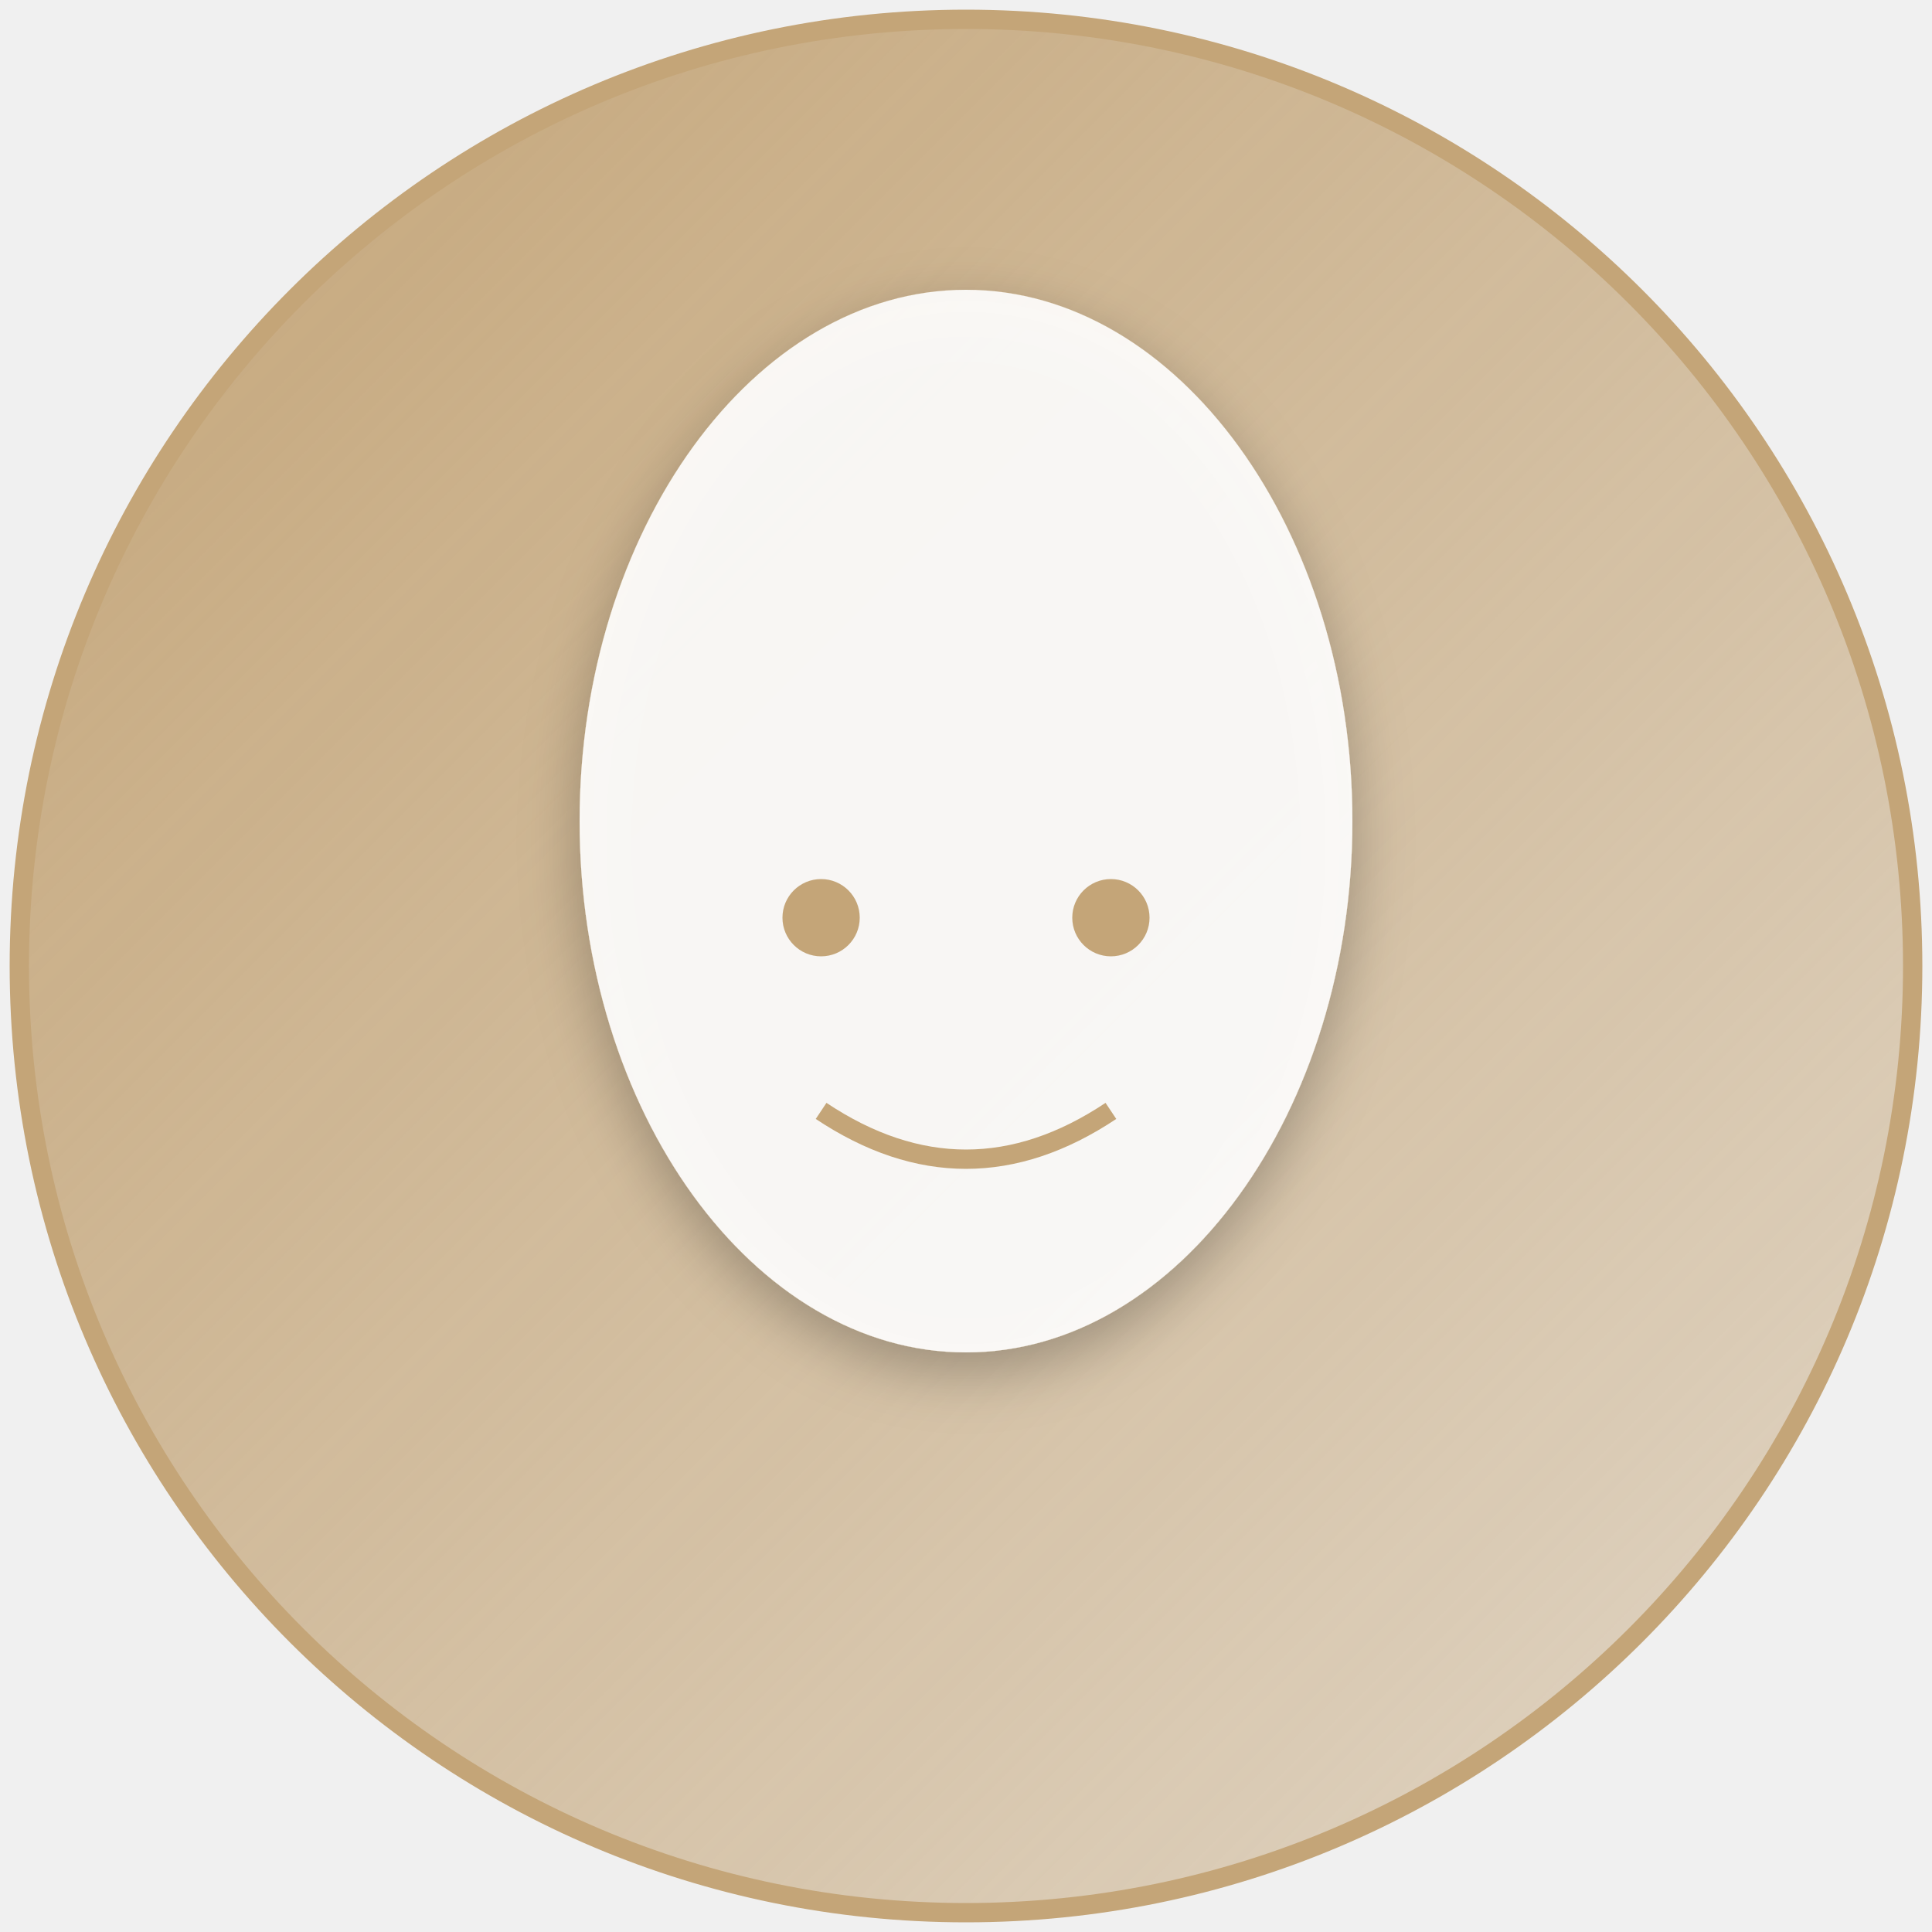
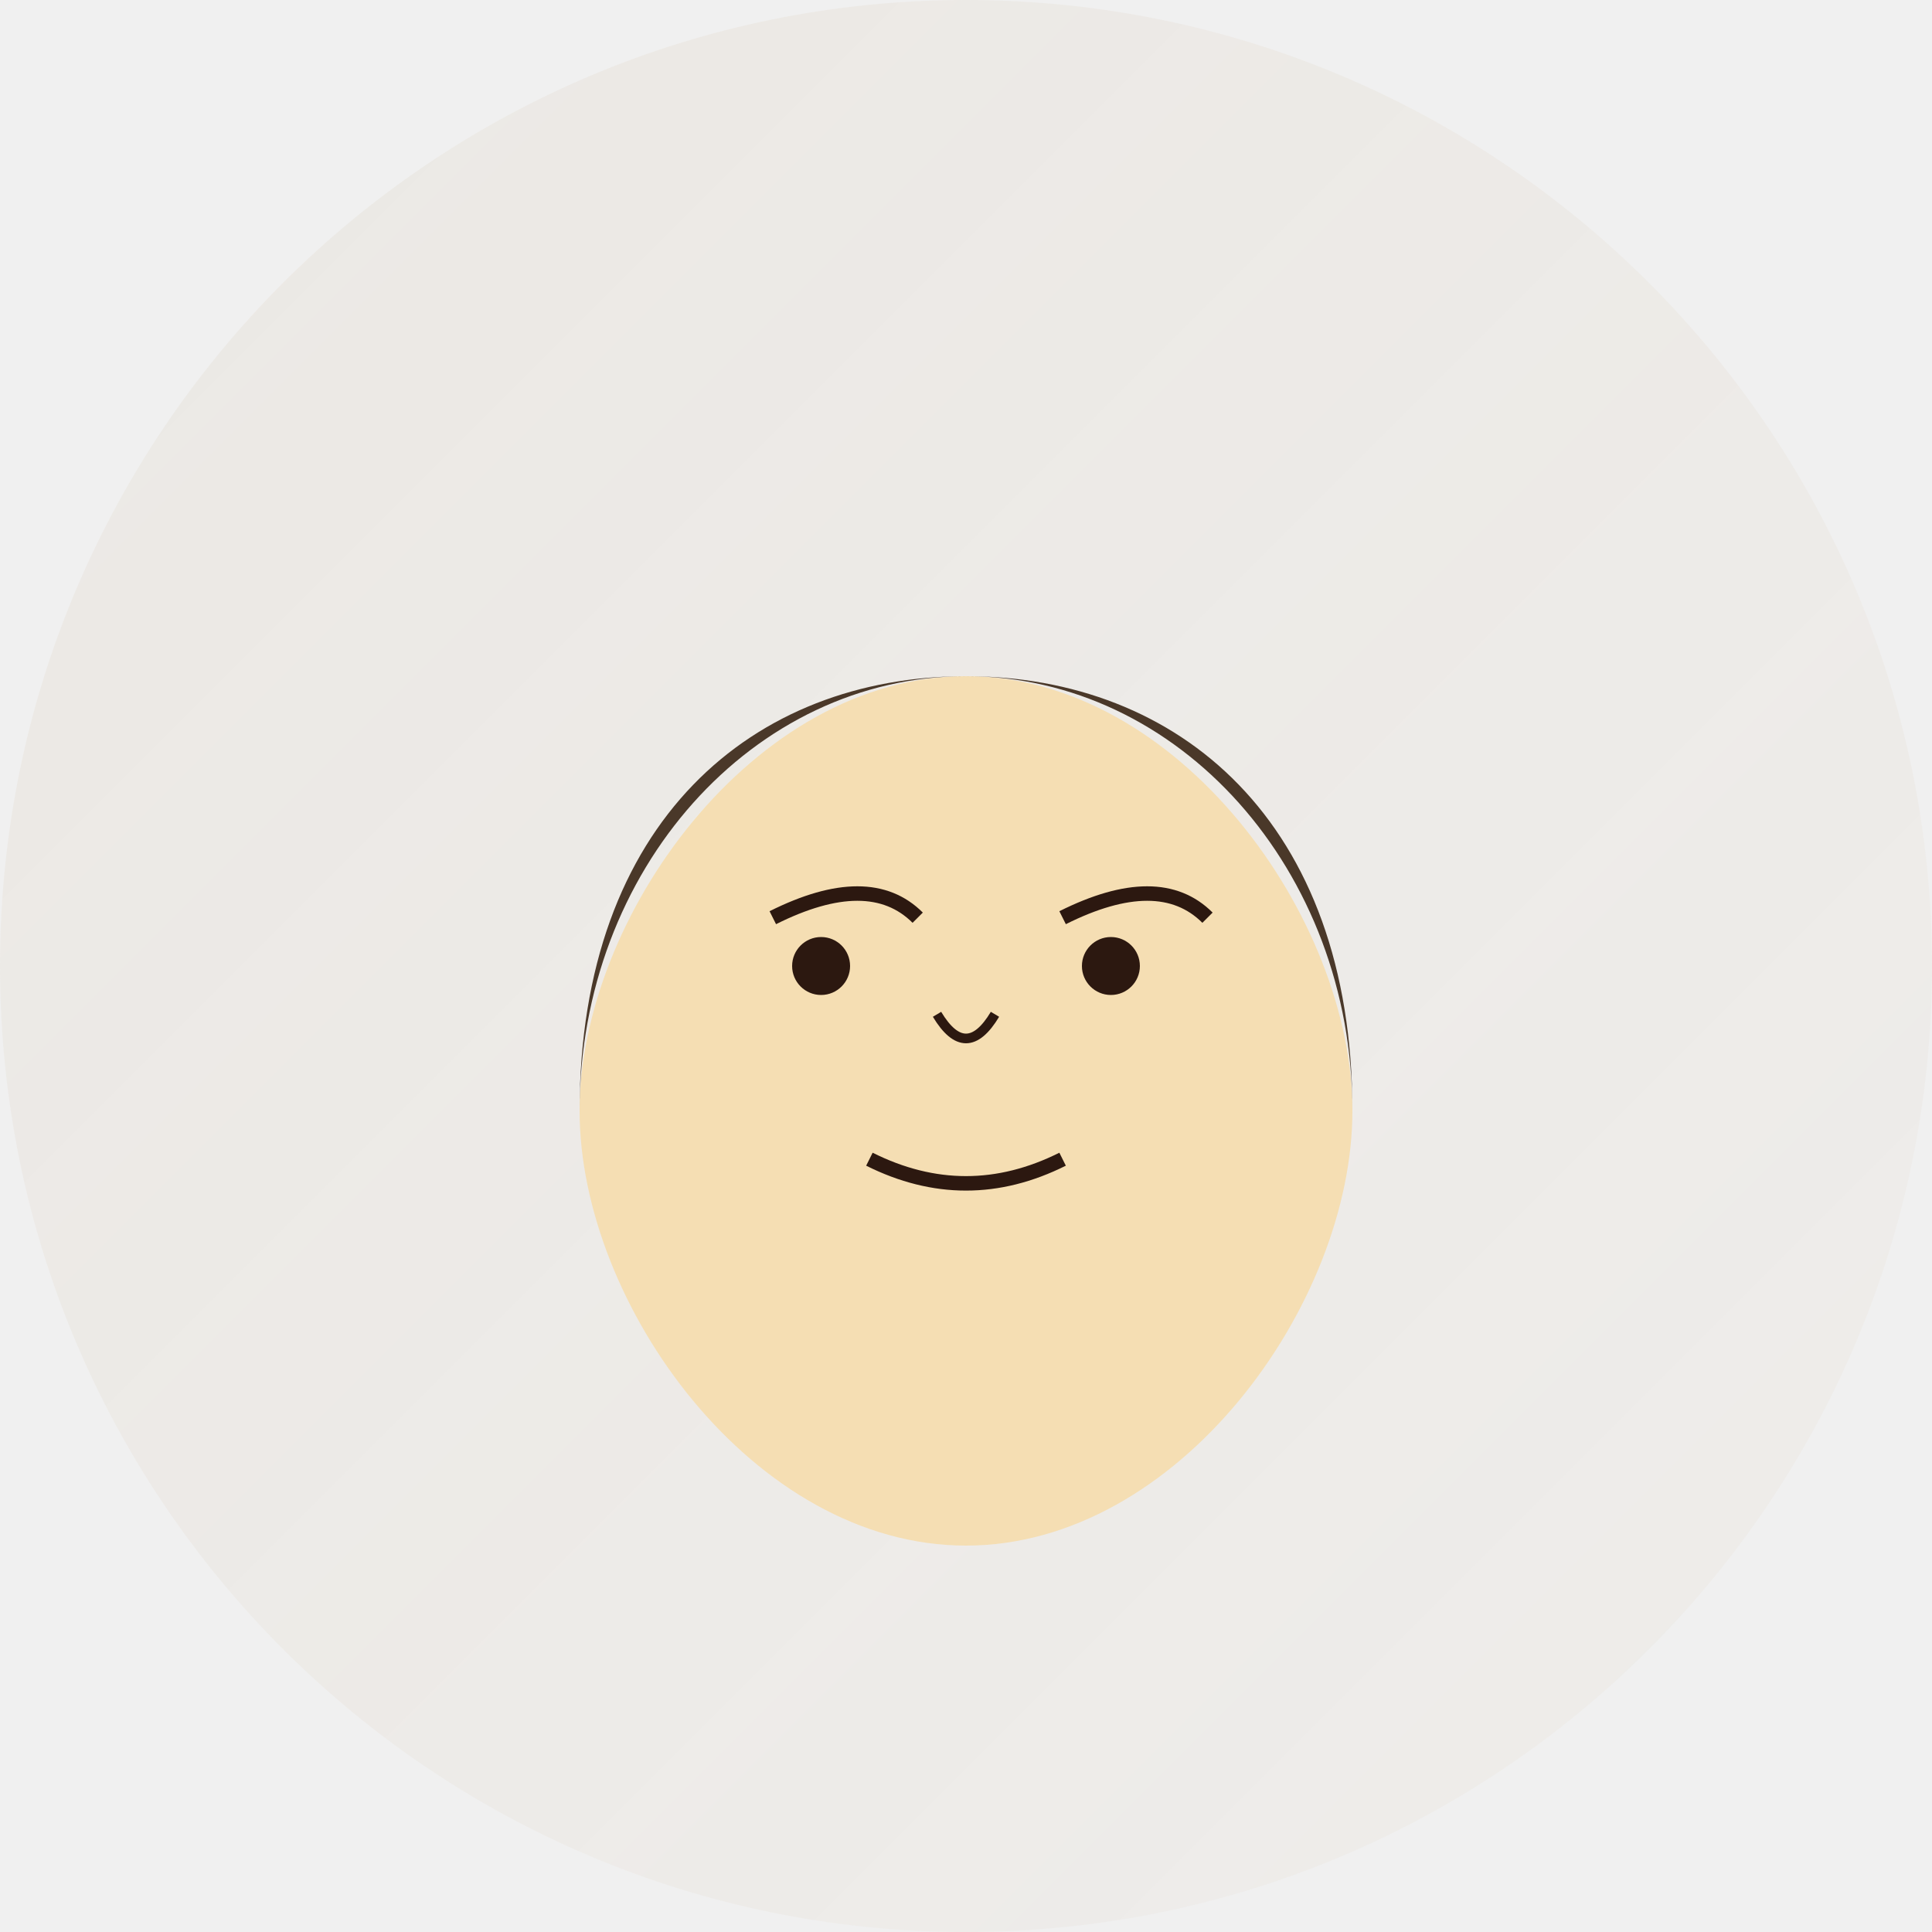
<svg xmlns="http://www.w3.org/2000/svg" width="200" height="200" viewBox="0 0 200 200" fill="none">
  <defs>
-     <linearGradient id="grad" x1="0%" y1="0%" x2="100%" y2="100%">
-       <stop offset="0%" style="stop-color:#C4A578;stop-opacity:1" />
-       <stop offset="100%" style="stop-color:#C4A57899;stop-opacity:0.6" />
+     <linearGradient id="gradjames" x1="0%" y1="0%" x2="100%" y2="100%">
+       <stop offset="0%" style="stop-color:#C8A97E;stop-opacity:0.1" />
+       <stop offset="100%" style="stop-color:#C8A97E;stop-opacity:0.05" />
    </linearGradient>
-     <filter id="shadow">
-       <feDropShadow dx="0" dy="2" stdDeviation="3" flood-opacity="0.3" />
-     </filter>
  </defs>
-   <circle cx="100" cy="100" r="98" fill="url(#grad)" stroke="#C4A578" stroke-width="2" />
-   <path d="M100 140c-22 0-40-25-40-55s18-55 40-55 40 25 40 55-18 55-40 55z" fill="#ffffff" fill-opacity="0.9" filter="url(#shadow)" />
-   <circle cx="85" cy="95" r="4" fill="#C4A578" />
-   <circle cx="115" cy="95" r="4" fill="#C4A578" />
-   <path d="M85 115q15 10 30 0" stroke="#C4A578" stroke-width="2" fill="none" />
+   <circle cx="100" cy="100" r="100" fill="url(#gradjames)" />
+   <path d="M100 160c-22 0-40-25-40-45s18-45 40-45 40 25 40 45-18 45-40 45z" fill="#F5DEB3" />
+   <path d="M60 115c0-30 18-45 40-45s40 15 40 45c0-25-18-45-40-45s-40 20-40 45z" fill="#4A3829" />
+   <circle cx="85" cy="100" r="3" fill="#2C1810" />
+   <circle cx="115" cy="100" r="3" fill="#2C1810" />
+   <path d="M80 95q10-5 15 0M110 95q10-5 15 0" stroke="#2C1810" stroke-width="1.5" />
+   <path d="M97 105q3 5 6 0" stroke="#2C1810" stroke-width="1" />
+   <path d="M90 120q10 5 20 0" stroke="#2C1810" stroke-width="1.5" fill="none" />
</svg>
